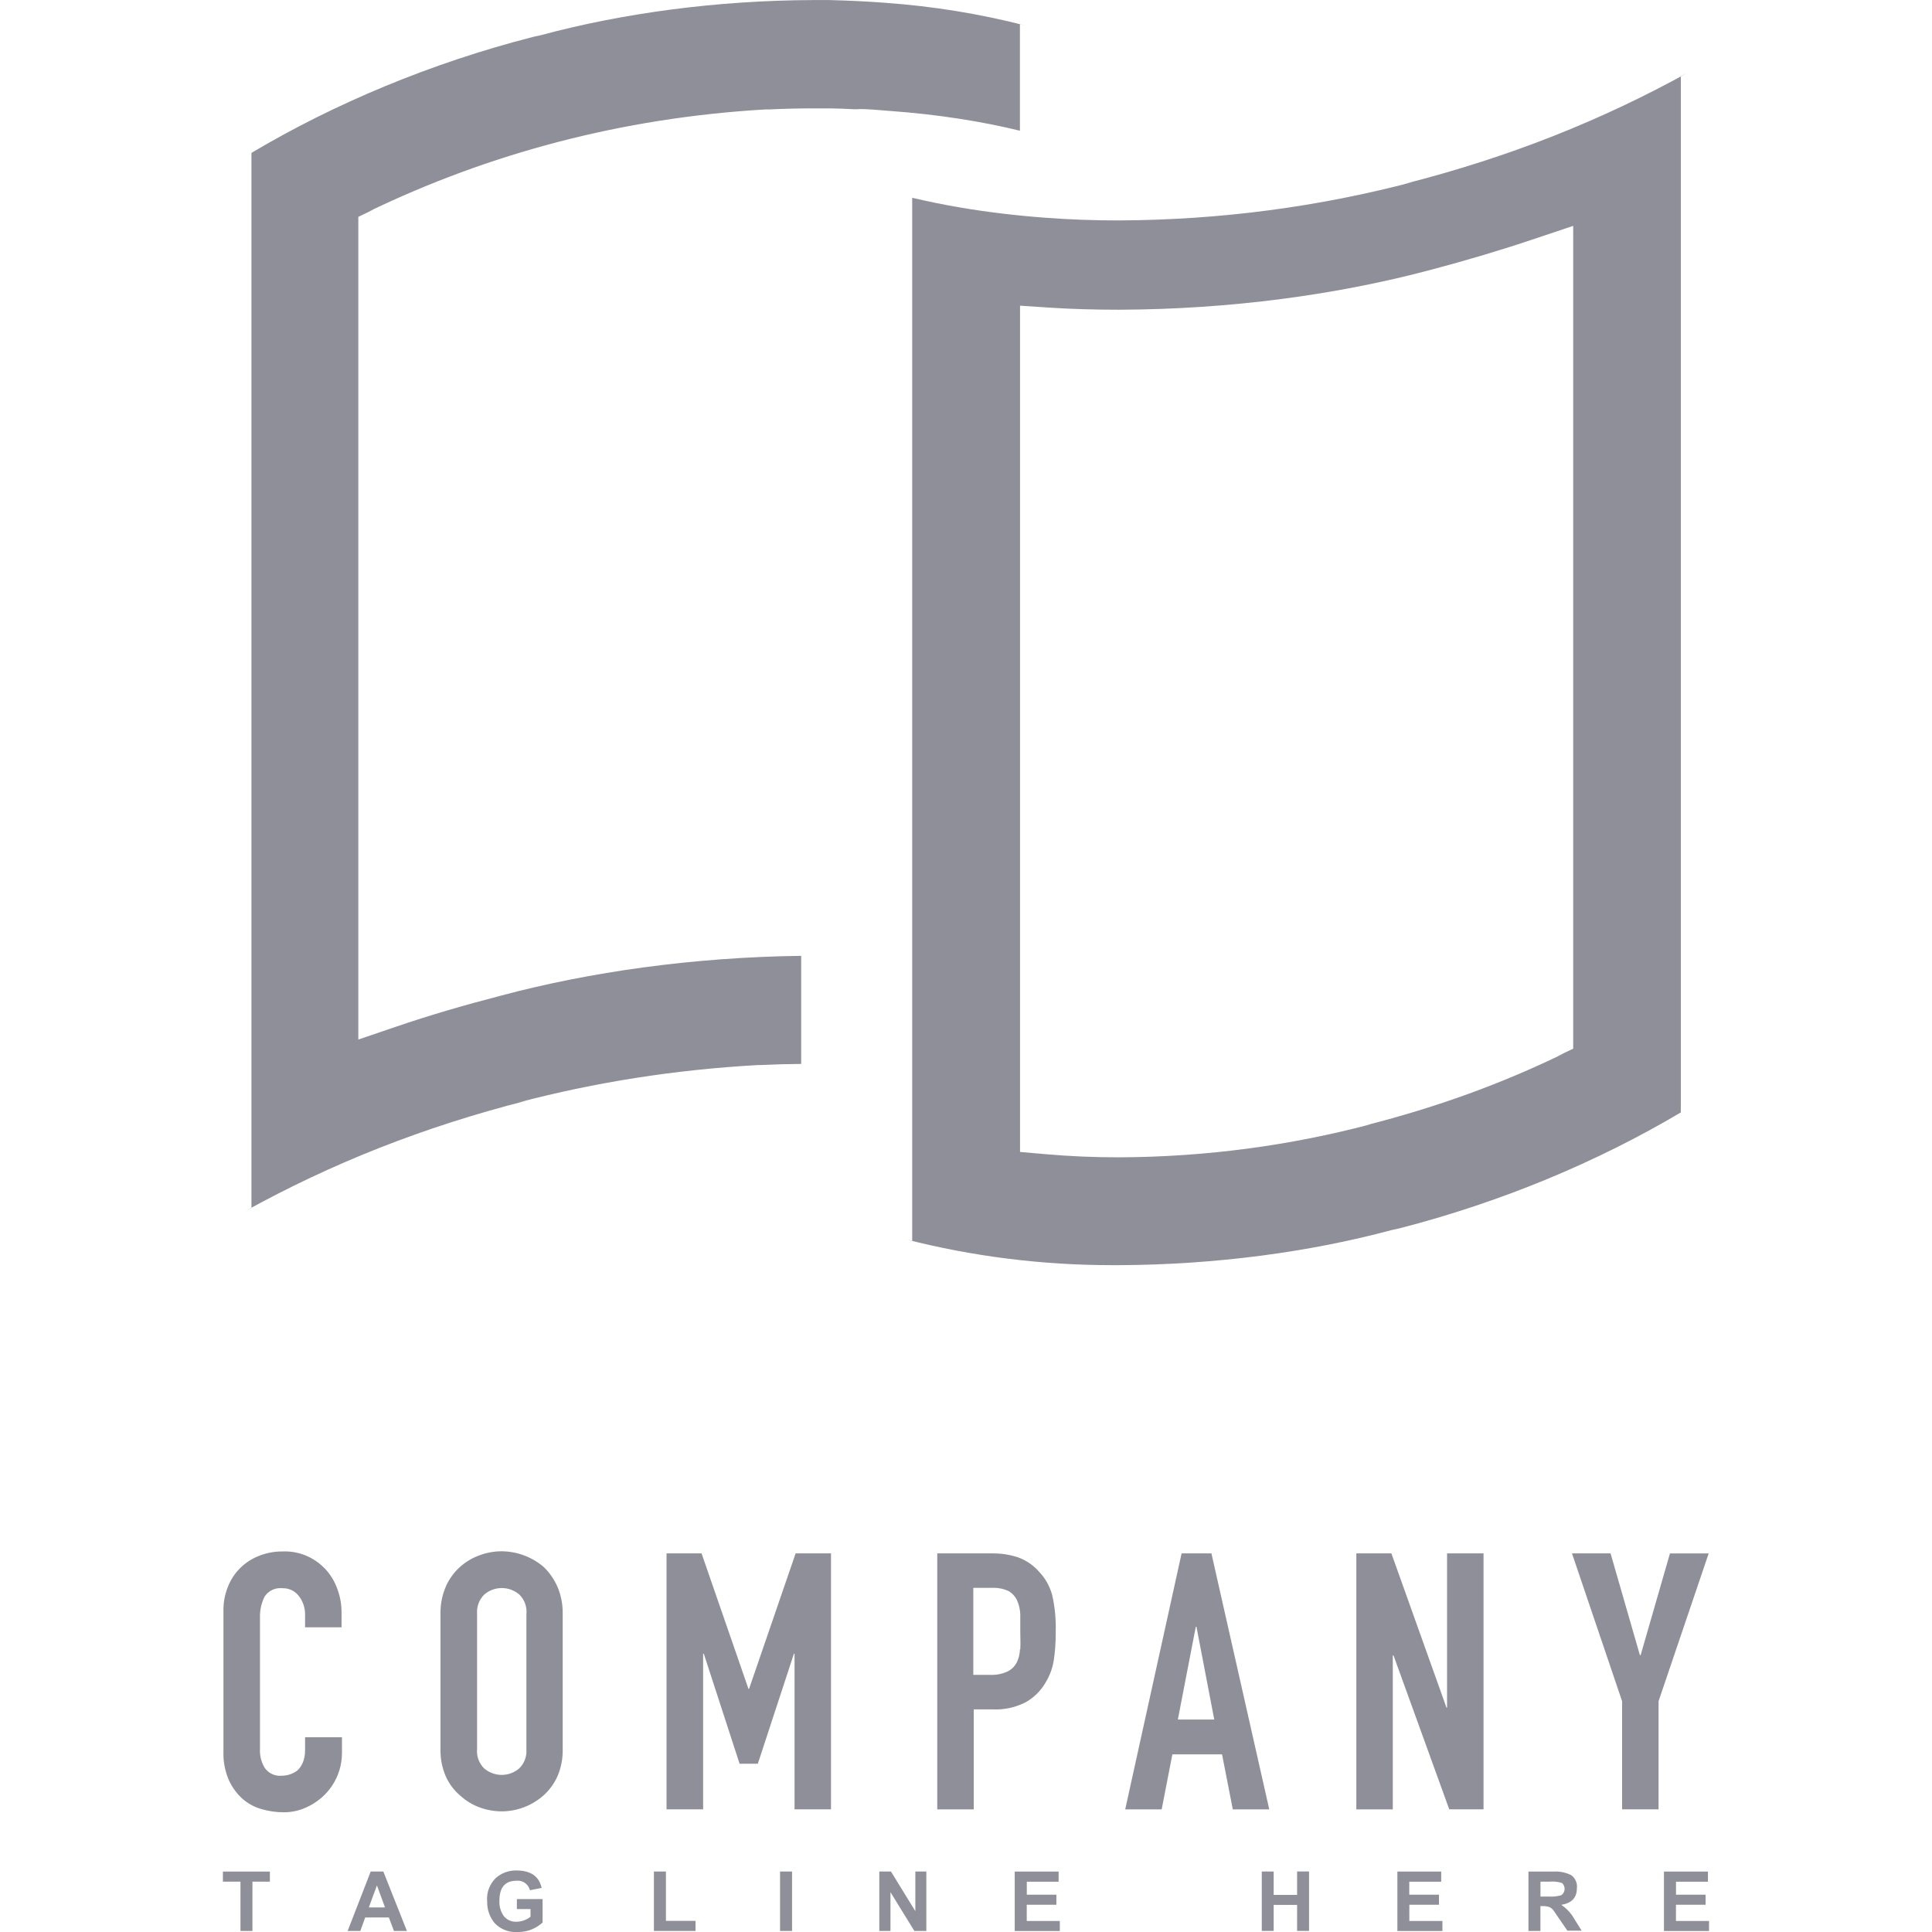
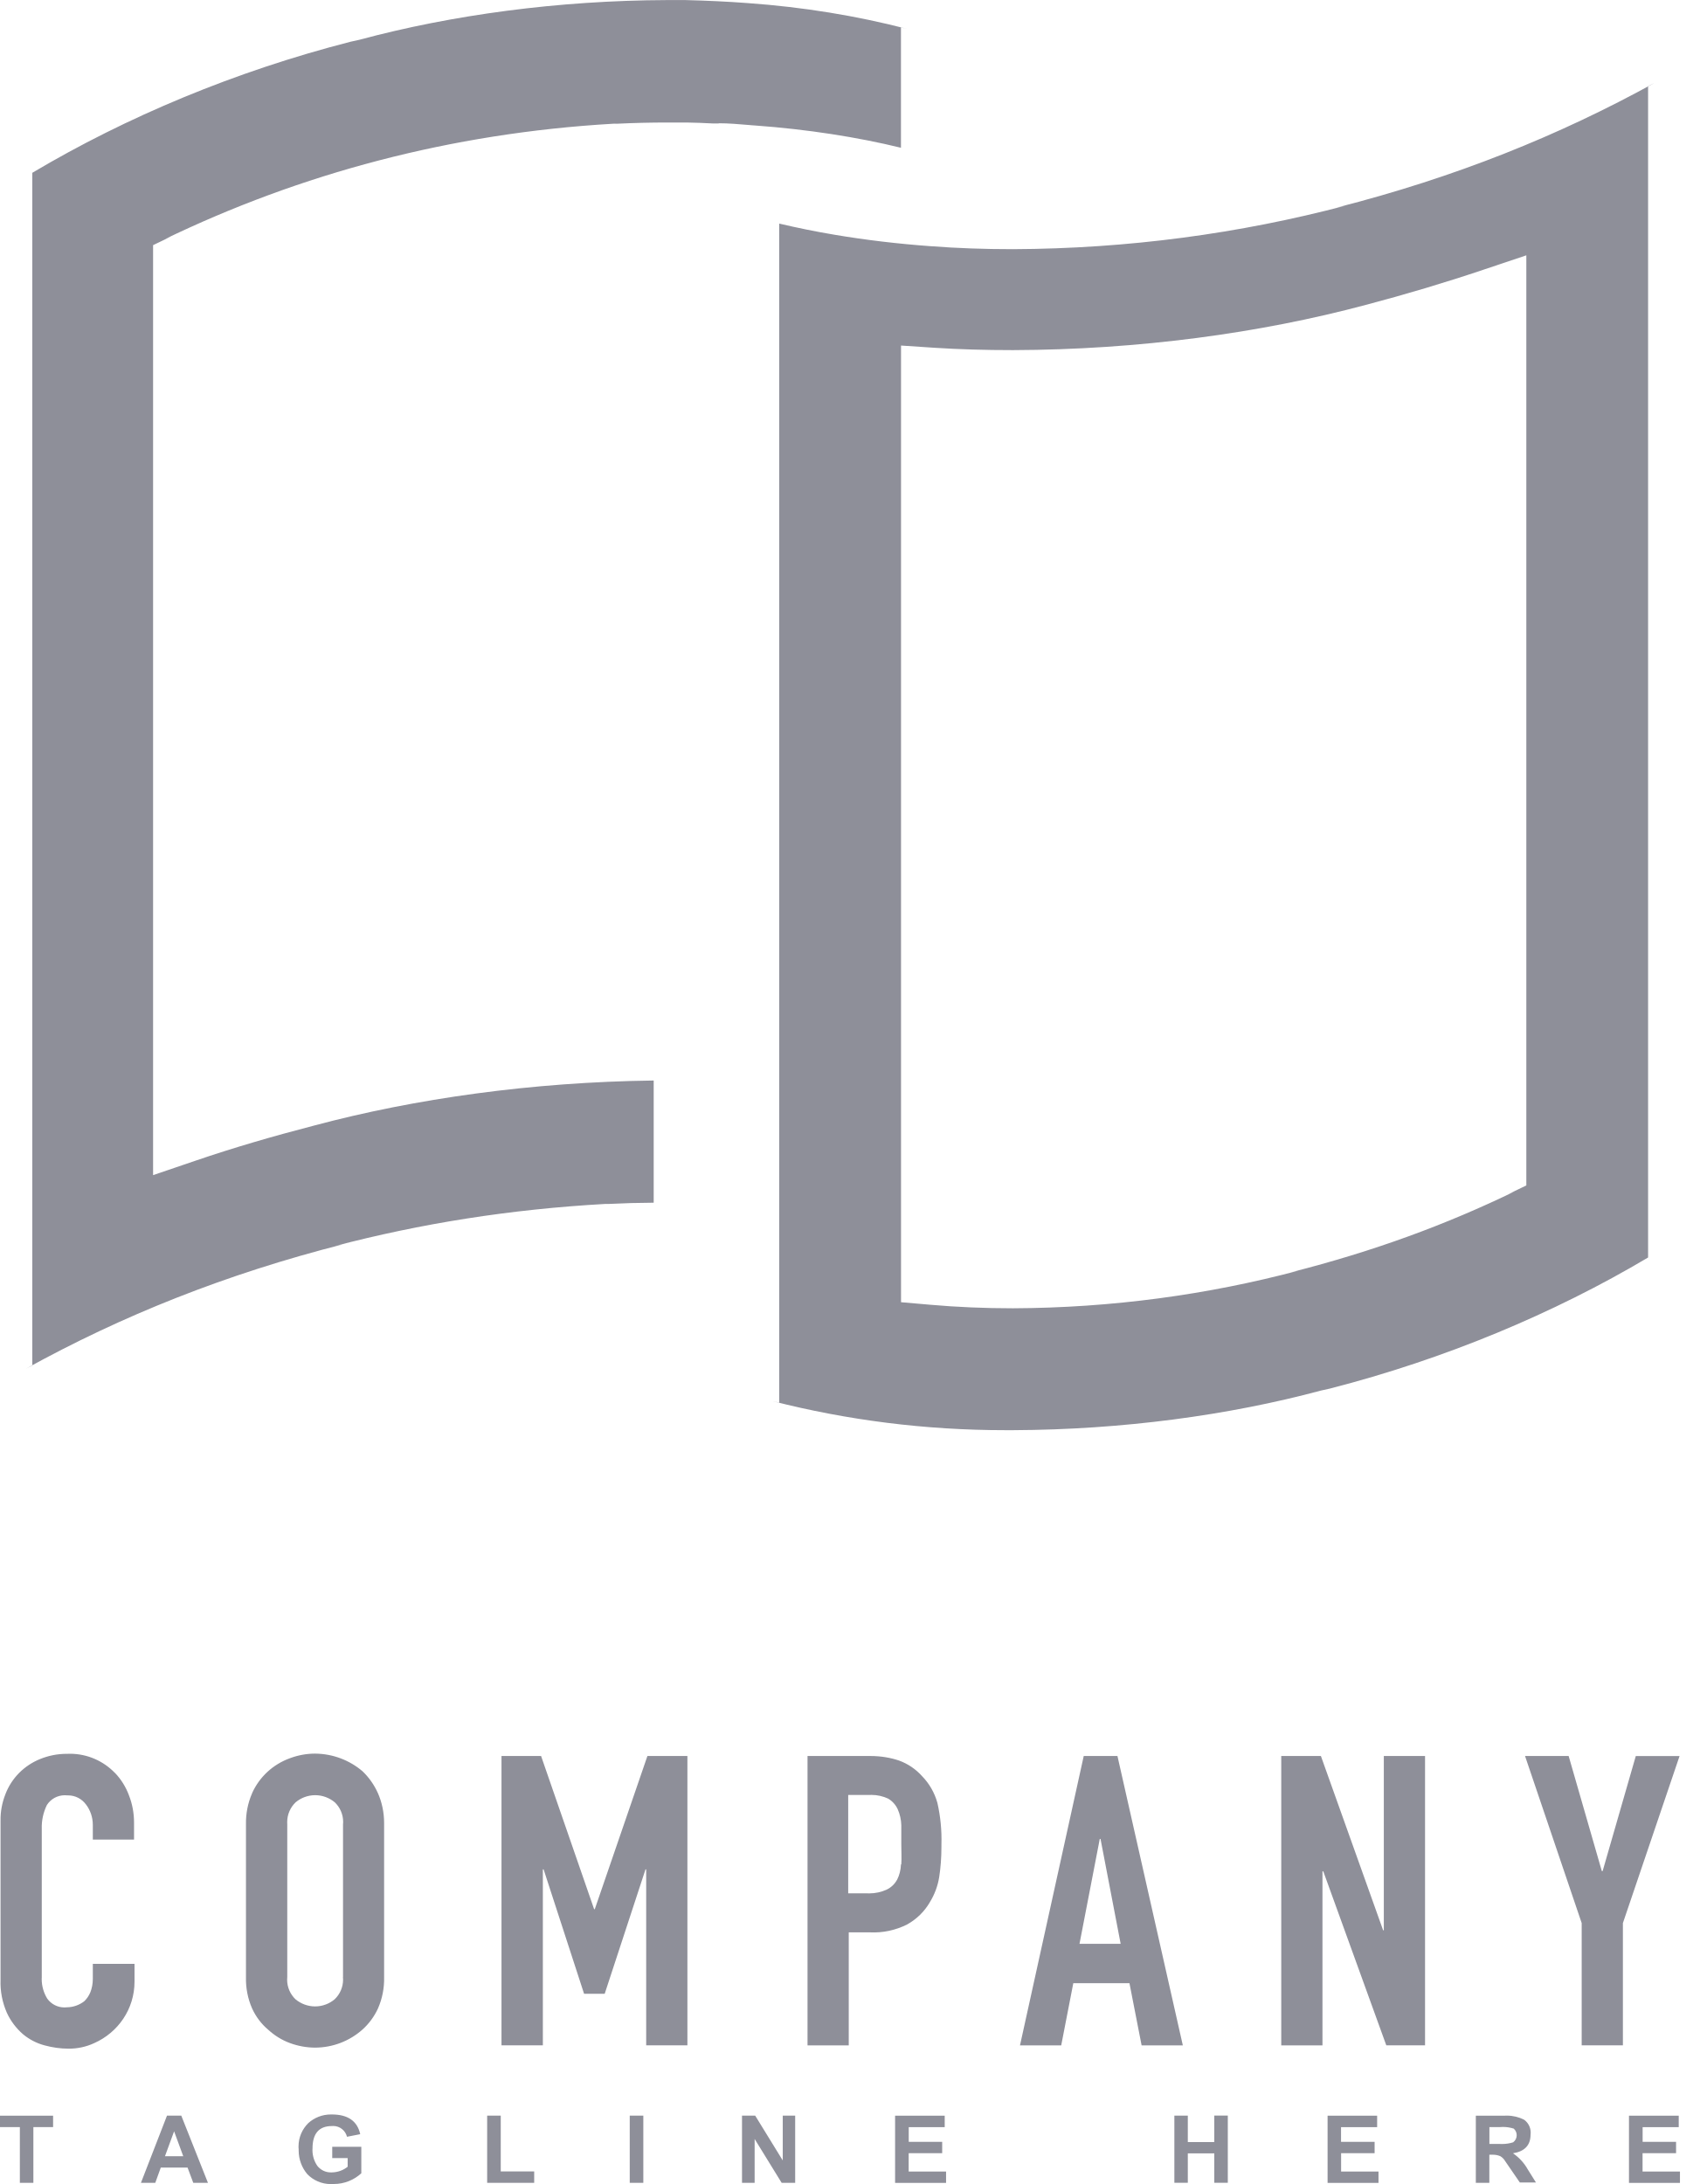
- <svg xmlns="http://www.w3.org/2000/svg" version="1.1" width="32" height="32" viewBox="0 0 32 32">
-   <path fill="#8e8f99" d="M14.224 1.806c0.142 0 0.294 0.013 0.446 0.026l0.044 0.004 0.045 0.003c0.762 0.055 1.506 0.172 2.134 0.326v-1.762l0.090 0.020c-0.742-0.191-1.51-0.319-2.339-0.378-0.288-0.022-0.595-0.036-0.91-0.044h-0.267c-1.603 0.006-3.157 0.218-4.51 0.582l-0.127 0.028c-1.69 0.433-3.285 1.101-4.665 1.921v17.475l-0.1 0.051c1.412-0.78 2.932-1.39 4.666-1.83l-0.139 0.031c1.262-0.331 2.572-0.541 3.971-0.619h0.052c0.217-0.011 0.433-0.017 0.655-0.018v-1.79l-0.014 0c-1.766 0.023-3.479 0.263-4.967 0.661-0.602 0.156-1.185 0.326-1.731 0.513l-0.623 0.212v-13.626l0.266-0.128-0.104 0.045c1.994-0.964 4.2-1.558 6.576-1.696l-0.001 0c0.010-0.001 0.019-0.001 0.029-0.001s0.020 0 0.028 0.001c0.247-0.012 0.497-0.018 0.741-0.018h0.28c0.129 0.003 0.258 0.006 0.388 0.014h0.084zM17.325 3.607c0.391 0.030 0.796 0.044 1.205 0.044 1.689-0.007 3.324-0.228 4.881-0.639l-0.135 0.030c1.734-0.442 3.252-1.052 4.665-1.831l-0.101 0.051v17.163c-1.379 0.819-2.975 1.487-4.664 1.921l-0.127 0.028c-1.353 0.363-2.908 0.574-4.511 0.581h-0.004c-0.033 0-0.072 0-0.111 0-1.177 0-2.319-0.147-3.409-0.425l0.095 0.021v-17.275c0.265 0.062 0.537 0.118 0.814 0.164 0.455 0.077 0.934 0.133 1.401 0.167zM26.060 3.74l-0.623 0.209c-0.572 0.193-1.151 0.365-1.731 0.518-1.551 0.415-3.332 0.657-5.169 0.663h-0.004c-0.406 0-0.78-0.011-1.141-0.034l-0.497-0.033v14.017l0.426 0.037c0.395 0.035 0.803 0.052 1.214 0.052 1.45-0.006 2.853-0.198 4.189-0.553l-0.116 0.026c1.221-0.31 2.281-0.702 3.285-1.189l-0.102 0.044 0.266-0.128v-13.63z" />
-   <path fill="#8e8f99" d="M5.377 25.977c-0.167-0.173-0.401-0.281-0.661-0.281-0.011 0-0.023 0-0.034 0.001l0.002-0c-0.004-0-0.009-0-0.014-0-0.139 0-0.272 0.028-0.393 0.078l0.007-0.003c-0.237 0.095-0.42 0.28-0.51 0.512l-0.002 0.006c-0.049 0.123-0.073 0.254-0.071 0.386v2.335c-0.006 0.164 0.026 0.328 0.092 0.479 0.055 0.12 0.135 0.226 0.234 0.313 0.093 0.078 0.202 0.135 0.32 0.166 0.114 0.031 0.231 0.048 0.349 0.048 0.13 0.001 0.258-0.026 0.377-0.081 0.351-0.156 0.591-0.5 0.591-0.901v-0.261h-0.611v0.208c0 0.004 0 0.009 0 0.014 0 0.070-0.013 0.136-0.037 0.198l0.001-0.004c-0.021 0.052-0.051 0.095-0.088 0.132l-0 0c-0.070 0.054-0.159 0.088-0.255 0.089h-0c-0.011 0.001-0.023 0.002-0.036 0.002-0.103 0-0.194-0.050-0.25-0.127l-0.001-0.001c-0.051-0.082-0.082-0.182-0.082-0.289 0-0.008 0-0.016 0.001-0.024l-0 0.001v-2.177c-0.004-0.121 0.022-0.24 0.075-0.349 0.056-0.087 0.153-0.143 0.262-0.143 0.013 0 0.025 0.001 0.038 0.002l-0.002-0c0.003-0 0.008-0 0.012-0 0.107 0 0.201 0.052 0.26 0.131l0.001 0.001c0.063 0.082 0.101 0.187 0.101 0.3 0 0.005-0 0.009-0 0.014v-0.001 0.202h0.604v-0.238c0-0.003 0-0.007 0-0.011 0-0.143-0.027-0.28-0.077-0.405l0.003 0.007c-0.048-0.128-0.117-0.237-0.205-0.329l0 0zM9.002 25.951c-0.186-0.158-0.429-0.255-0.694-0.257h-0c-0.124 0-0.248 0.023-0.364 0.066-0.252 0.090-0.451 0.276-0.557 0.511l-0.002 0.006c-0.062 0.142-0.092 0.297-0.089 0.452v2.239c-0.004 0.158 0.026 0.314 0.089 0.458 0.055 0.121 0.135 0.228 0.236 0.313 0.094 0.086 0.203 0.154 0.322 0.197 0.117 0.043 0.24 0.065 0.364 0.066 0.267-0.001 0.51-0.1 0.695-0.264l-0.001 0.001c0.097-0.087 0.176-0.194 0.23-0.313 0.063-0.144 0.093-0.301 0.089-0.458v-2.239c0-0.006 0-0.013 0-0.020 0-0.156-0.033-0.305-0.092-0.439l0.003 0.007c-0.057-0.128-0.135-0.237-0.23-0.327l-0-0zM8.718 28.969c0.001 0.010 0.002 0.023 0.002 0.035 0 0.114-0.047 0.216-0.123 0.289l-0 0c-0.077 0.065-0.178 0.105-0.287 0.105s-0.21-0.040-0.288-0.105l0.001 0.001c-0.076-0.073-0.123-0.175-0.123-0.289 0-0.012 0.001-0.025 0.002-0.037l-0 0.002v-2.239c-0.001-0.010-0.001-0.022-0.001-0.034 0-0.113 0.047-0.216 0.123-0.289l0-0c0.077-0.065 0.178-0.105 0.287-0.105s0.21 0.040 0.288 0.105l-0.001-0.001c0.076 0.073 0.123 0.175 0.123 0.289 0 0.012-0.001 0.025-0.002 0.037l0-0.002v2.24zM13.764 29.969v-4.24h-0.586l-0.771 2.244h-0.010l-0.777-2.244h-0.58v4.239h0.606v-2.578h0.011l0.593 1.823h0.302l0.598-1.823h0.010v2.578h0.606zM17.205 26.027c-0.093-0.105-0.211-0.185-0.342-0.232-0.124-0.042-0.267-0.066-0.416-0.066-0.008 0-0.016 0-0.024 0l0.001-0h-0.9v4.24h0.604v-1.656h0.311c0.189 0.009 0.376-0.031 0.545-0.116 0.139-0.078 0.251-0.188 0.329-0.32l0.002-0.004c0.070-0.113 0.117-0.238 0.138-0.369 0.021-0.133 0.033-0.287 0.033-0.444 0-0.013-0-0.027-0-0.040l0 0.002c0.006-0.203-0.014-0.407-0.059-0.606-0.043-0.153-0.12-0.284-0.223-0.39l0 0zM16.894 27.319c-0.003 0.081-0.023 0.157-0.057 0.224l0.001-0.003c-0.035 0.065-0.089 0.116-0.154 0.147l-0.002 0.001c-0.075 0.034-0.162 0.054-0.254 0.054-0.011 0-0.022-0-0.033-0.001l0.002 0h-0.276v-1.441h0.311c0.009-0 0.019-0.001 0.029-0.001 0.088 0 0.172 0.020 0.247 0.055l-0.004-0.002c0.062 0.036 0.111 0.090 0.141 0.154l0.001 0.002c0.033 0.074 0.051 0.155 0.053 0.236v0.282c0 0.098 0.006 0.201 0 0.291h-0.006zM20.066 25.729h-0.495l-0.934 4.24h0.604l0.177-0.911h0.823l0.178 0.911h0.604l-0.958-4.24zM19.509 28.481l0.297-1.537h0.011l0.295 1.537h-0.604zM23.969 28.283h-0.011l-0.912-2.554h-0.581v4.24h0.604v-2.55h0.012l0.923 2.549h0.568v-4.239h-0.604v2.554zM27.66 25.729l-0.486 1.686h-0.012l-0.486-1.686h-0.639l0.83 2.448v1.791h0.604v-1.791l0.83-2.447h-0.64zM3.692 31.166h0.291v0.817h0.198v-0.817h0.289v-0.167h-0.778v0.168zM6.14 30.998l-0.382 0.985h0.21l0.081-0.224h0.392l0.084 0.224h0.215l-0.391-0.985h-0.21zM6.109 31.593l0.134-0.365 0.134 0.365h-0.268zM8.559 31.62h0.228v0.127c-0.063 0.051-0.145 0.082-0.234 0.083h-0c-0.004 0-0.009 0-0.014 0-0.079 0-0.149-0.037-0.195-0.094l-0-0c-0.046-0.065-0.073-0.147-0.073-0.234 0-0.008 0-0.016 0.001-0.023l-0 0.001c0-0.219 0.095-0.329 0.283-0.329 0.006-0.001 0.014-0.001 0.021-0.001 0.097 0 0.178 0.067 0.201 0.157l0 0.001 0.194-0.038c-0.042-0.192-0.18-0.289-0.417-0.289-0.004-0-0.008-0-0.013-0-0.127 0-0.244 0.048-0.331 0.127l0-0c-0.088 0.087-0.143 0.208-0.143 0.342 0 0.013 0.001 0.026 0.002 0.038l-0-0.002c-0 0.007-0 0.015-0 0.023 0 0.132 0.048 0.254 0.127 0.347l-0.001-0.001c0.087 0.090 0.209 0.146 0.343 0.146 0.011 0 0.021-0 0.032-0.001l-0.001 0c0.005 0 0.010 0 0.016 0 0.155 0 0.296-0.060 0.402-0.157l-0 0v-0.388h-0.426v0.166zM11.030 30.998h-0.199v0.985h0.689v-0.167h-0.49v-0.817zM13.119 30.998h-0.199v0.985h0.199v-0.985zM15.161 31.655l-0.404-0.657h-0.193v0.985h0.185v-0.643l0.396 0.643h0.198v-0.985h-0.182v0.658zM17.007 31.549h0.49v-0.167h-0.49v-0.215h0.527v-0.168h-0.727v0.985h0.747v-0.167h-0.548v-0.266zM21.484 31.386h-0.388v-0.388h-0.197v0.984h0.197v-0.431h0.388v0.431h0.198v-0.985h-0.198v0.388zM23.342 31.549h0.492v-0.167h-0.492v-0.215h0.529v-0.168h-0.726v0.985h0.746v-0.167h-0.548v-0.266zM25.86 31.55c0.171-0.027 0.258-0.118 0.258-0.274 0.001-0.008 0.002-0.018 0.002-0.028 0-0.079-0.038-0.148-0.098-0.191l-0.001-0c-0.073-0.037-0.159-0.059-0.25-0.059-0.014 0-0.027 0-0.040 0.001l0.002-0h-0.417v0.984h0.198v-0.412h0.039c0.005-0 0.010-0 0.016-0 0.039 0 0.076 0.008 0.109 0.023l-0.002-0.001c0.029 0.018 0.053 0.042 0.070 0.072l0.215 0.313h0.236l-0.12-0.192c-0.054-0.096-0.128-0.175-0.215-0.235l-0.002-0.002zM25.661 31.413h-0.146v-0.247h0.156c0.012-0.001 0.027-0.002 0.042-0.002 0.057 0 0.111 0.009 0.163 0.026l-0.004-0.001c0.026 0.024 0.043 0.058 0.043 0.096 0 0.042-0.020 0.080-0.052 0.104l-0 0c-0.049 0.016-0.106 0.025-0.164 0.025-0.013 0-0.026-0-0.039-0.001l0.002 0zM27.76 31.549h0.49v-0.167h-0.49v-0.215h0.529v-0.168h-0.729v0.985h0.747v-0.167h-0.548v-0.266z" />
+ <svg xmlns="http://www.w3.org/2000/svg" version="1.1" width="25" height="32" viewBox="0 0 25 32">
+   <path fill="#8e8f99" d="M10.532 1.806c0.142 0 0.294 0.013 0.446 0.026l0.044 0.004 0.045 0.003c0.762 0.055 1.506 0.172 2.134 0.326v-1.762l0.090 0.020c-0.742-0.191-1.51-0.319-2.339-0.378-0.288-0.022-0.595-0.036-0.91-0.044h-0.267c-1.603 0.006-3.157 0.218-4.51 0.582l-0.127 0.028c-1.69 0.433-3.285 1.101-4.665 1.921v17.475l-0.1 0.051c1.412-0.78 2.932-1.39 4.666-1.83l-0.139 0.031c1.262-0.331 2.572-0.541 3.971-0.619h0.052c0.217-0.011 0.433-0.017 0.655-0.018v-1.79l-0.014 0c-1.766 0.023-3.479 0.263-4.967 0.661-0.602 0.156-1.185 0.326-1.731 0.513l-0.623 0.212v-13.626l0.266-0.128-0.104 0.045c1.994-0.964 4.2-1.558 6.576-1.696l-0.001 0c0.010-0.001 0.019-0.001 0.029-0.001s0.020 0 0.028 0.001c0.247-0.012 0.497-0.018 0.741-0.018h0.28c0.129 0.003 0.258 0.006 0.388 0.014h0.084zM13.633 3.607c0.391 0.030 0.796 0.044 1.205 0.044 1.689-0.007 3.324-0.228 4.881-0.639l-0.135 0.030c1.734-0.442 3.252-1.052 4.665-1.831l-0.101 0.051v17.163c-1.379 0.819-2.975 1.487-4.664 1.921l-0.127 0.028c-1.353 0.363-2.908 0.574-4.511 0.581h-0.004c-0.033 0-0.072 0-0.111 0-1.177 0-2.319-0.147-3.409-0.425l0.095 0.021v-17.275c0.265 0.062 0.537 0.118 0.814 0.164 0.455 0.077 0.934 0.133 1.401 0.167zM22.367 3.74l-0.623 0.209c-0.572 0.193-1.151 0.365-1.731 0.518-1.551 0.415-3.332 0.657-5.169 0.663h-0.004c-0.406 0-0.78-0.011-1.141-0.034l-0.497-0.033v14.017l0.426 0.037c0.395 0.035 0.803 0.052 1.214 0.052 1.45-0.006 2.853-0.198 4.189-0.553l-0.116 0.026c1.221-0.31 2.281-0.702 3.285-1.189l-0.102 0.044 0.266-0.128v-13.63z" />
+   <path fill="#8e8f99" d="M1.684 25.977c-0.167-0.173-0.401-0.281-0.661-0.281-0.011 0-0.023 0-0.034 0.001l0.002-0c-0.004-0-0.009-0-0.014-0-0.139 0-0.272 0.028-0.393 0.078l0.007-0.003c-0.237 0.095-0.42 0.28-0.51 0.512l-0.002 0.006c-0.049 0.123-0.073 0.254-0.071 0.386v2.335c-0.006 0.164 0.026 0.328 0.092 0.479 0.055 0.12 0.135 0.226 0.234 0.313 0.093 0.078 0.202 0.135 0.32 0.166 0.114 0.031 0.231 0.048 0.349 0.048 0.13 0.001 0.258-0.026 0.377-0.081 0.351-0.156 0.591-0.5 0.591-0.901v-0.261h-0.611v0.208c0 0.004 0 0.009 0 0.014 0 0.070-0.013 0.136-0.037 0.198l0.001-0.004c-0.021 0.052-0.051 0.095-0.089 0.132l-0 0c-0.070 0.054-0.159 0.088-0.255 0.089h-0c-0.011 0.001-0.023 0.002-0.036 0.002-0.103 0-0.194-0.050-0.25-0.127l-0.001-0.001c-0.051-0.082-0.082-0.182-0.082-0.289 0-0.008 0-0.016 0.001-0.024l-0 0.001v-2.177c-0.004-0.121 0.022-0.24 0.075-0.349 0.056-0.087 0.153-0.143 0.262-0.143 0.013 0 0.025 0.001 0.038 0.002l-0.001-0c0.003-0 0.007-0 0.012-0 0.107 0 0.201 0.052 0.26 0.131l0.001 0.001c0.063 0.082 0.101 0.187 0.101 0.3 0 0.005-0 0.009-0 0.014v-0.001 0.202h0.604v-0.238c0-0.003 0-0.007 0-0.011 0-0.143-0.027-0.28-0.077-0.405l0.003 0.007c-0.048-0.128-0.117-0.237-0.205-0.329l0 0zM5.31 25.951c-0.186-0.158-0.429-0.255-0.694-0.257h-0c-0.124 0-0.248 0.023-0.364 0.066-0.252 0.090-0.451 0.276-0.557 0.511l-0.002 0.006c-0.062 0.142-0.092 0.297-0.089 0.452v2.239c-0.004 0.158 0.026 0.314 0.089 0.458 0.055 0.121 0.135 0.228 0.236 0.313 0.094 0.086 0.203 0.154 0.322 0.197 0.117 0.043 0.24 0.065 0.364 0.066 0.267-0.001 0.51-0.1 0.695-0.264l-0.001 0.001c0.097-0.087 0.176-0.194 0.23-0.313 0.063-0.144 0.093-0.301 0.089-0.458v-2.239c0-0.006 0-0.013 0-0.020 0-0.156-0.033-0.305-0.092-0.439l0.003 0.007c-0.057-0.128-0.135-0.237-0.23-0.327l-0-0zM5.025 28.969c0.001 0.010 0.002 0.023 0.002 0.035 0 0.114-0.047 0.216-0.123 0.289l-0 0c-0.077 0.065-0.178 0.105-0.287 0.105s-0.21-0.040-0.288-0.105l0.001 0.001c-0.076-0.073-0.123-0.175-0.123-0.289 0-0.012 0.001-0.025 0.002-0.037l-0 0.002v-2.239c-0.001-0.010-0.001-0.022-0.001-0.034 0-0.113 0.047-0.216 0.123-0.289l0-0c0.077-0.065 0.178-0.105 0.287-0.105s0.21 0.040 0.288 0.105l-0.001-0.001c0.076 0.073 0.123 0.175 0.123 0.289 0 0.012-0.001 0.025-0.002 0.037l0-0.002v2.24zM10.072 29.969v-4.24h-0.586l-0.771 2.244h-0.010l-0.777-2.244h-0.58v4.239h0.606v-2.578h0.011l0.593 1.823h0.302l0.598-1.823h0.010v2.578h0.606zM13.513 26.027c-0.093-0.105-0.211-0.185-0.342-0.232-0.124-0.042-0.267-0.066-0.416-0.066-0.008 0-0.016 0-0.024 0l0.001-0h-0.9v4.24h0.604v-1.656h0.311c0.189 0.009 0.376-0.031 0.545-0.116 0.139-0.078 0.251-0.188 0.329-0.32l0.002-0.004c0.070-0.113 0.117-0.238 0.138-0.369 0.021-0.133 0.033-0.287 0.033-0.444 0-0.013-0-0.027-0-0.040l0 0.002c0.006-0.203-0.014-0.407-0.059-0.606-0.043-0.153-0.12-0.284-0.223-0.39l0 0zM13.201 27.319c-0.003 0.081-0.023 0.157-0.057 0.224l0.001-0.003c-0.035 0.065-0.089 0.116-0.154 0.147l-0.002 0.001c-0.075 0.034-0.162 0.054-0.254 0.054-0.011 0-0.022-0-0.033-0.001l0.002 0h-0.276v-1.441h0.311c0.009-0 0.019-0.001 0.029-0.001 0.088 0 0.172 0.020 0.247 0.055l-0.004-0.002c0.062 0.036 0.111 0.090 0.141 0.154l0.001 0.002c0.033 0.074 0.051 0.155 0.053 0.236v0.282c0 0.098 0.006 0.201 0 0.291h-0.006zM16.374 25.729h-0.495l-0.934 4.24h0.604l0.177-0.911h0.823l0.178 0.911h0.604l-0.958-4.24zM15.817 28.481l0.297-1.537h0.011l0.295 1.537h-0.604zM20.277 28.283h-0.011l-0.912-2.554h-0.581v4.24h0.604v-2.55h0.012l0.923 2.549h0.568v-4.239h-0.604v2.554zM23.968 25.729l-0.486 1.686h-0.012l-0.486-1.686h-0.639l0.83 2.448v1.791h0.604v-1.791l0.83-2.447h-0.64zM0 31.166h0.291v0.817h0.198v-0.817h0.289v-0.167h-0.778v0.168zM2.447 30.998l-0.382 0.985h0.21l0.081-0.224h0.392l0.084 0.224h0.215l-0.391-0.985h-0.21zM2.417 31.593l0.134-0.365 0.134 0.365h-0.268zM4.866 31.62h0.228v0.127c-0.063 0.051-0.145 0.082-0.234 0.083h-0c-0.004 0-0.009 0-0.014 0-0.079 0-0.149-0.037-0.195-0.094l-0-0c-0.046-0.065-0.073-0.147-0.073-0.234 0-0.008 0-0.016 0.001-0.023l-0 0.001c0-0.219 0.095-0.329 0.283-0.329 0.006-0.001 0.014-0.001 0.021-0.001 0.097 0 0.178 0.067 0.201 0.157l0 0.001 0.194-0.038c-0.042-0.192-0.18-0.289-0.417-0.289-0.004-0-0.008-0-0.013-0-0.127 0-0.244 0.048-0.331 0.127l0-0c-0.088 0.087-0.143 0.208-0.143 0.342 0 0.013 0 0.026 0.002 0.038l-0-0.002c-0 0.007-0 0.015-0 0.023 0 0.132 0.048 0.254 0.127 0.347l-0.001-0.001c0.087 0.090 0.209 0.146 0.343 0.146 0.011 0 0.021-0 0.032-0.001l-0.001 0c0.005 0 0.010 0 0.016 0 0.155 0 0.296-0.060 0.402-0.157l-0 0v-0.388h-0.426v0.166zM7.337 30.998h-0.199v0.985h0.689v-0.167h-0.49v-0.817zM9.426 30.998h-0.199v0.985h0.199v-0.985zM11.469 31.655l-0.404-0.657h-0.193v0.985h0.185v-0.643l0.396 0.643h0.198v-0.985h-0.182v0.658zM13.315 31.549h0.49v-0.167h-0.49v-0.215h0.527v-0.168h-0.727v0.985h0.747v-0.167h-0.548v-0.266zM17.792 31.386h-0.388v-0.388h-0.197v0.984h0.197v-0.431h0.388v0.431h0.198v-0.985h-0.198v0.388zM19.649 31.549h0.492v-0.167h-0.492v-0.215h0.529v-0.168h-0.726v0.985h0.746v-0.167h-0.548v-0.266zM22.168 31.55c0.171-0.027 0.258-0.118 0.258-0.274 0.001-0.008 0.002-0.018 0.002-0.028 0-0.079-0.038-0.148-0.098-0.191l-0.001-0c-0.073-0.037-0.159-0.059-0.25-0.059-0.014 0-0.027 0-0.040 0.001l0.002-0h-0.417v0.984h0.198v-0.412h0.039c0.005-0 0.010-0 0.016-0 0.039 0 0.076 0.008 0.109 0.023l-0.002-0.001c0.029 0.018 0.053 0.042 0.070 0.072l0.215 0.313h0.236l-0.12-0.192c-0.054-0.096-0.128-0.175-0.215-0.235l-0.002-0.002zM21.969 31.413h-0.146v-0.247h0.156c0.012-0.001 0.027-0.002 0.042-0.002 0.057 0 0.111 0.009 0.163 0.026l-0.004-0.001c0.026 0.024 0.043 0.058 0.043 0.096 0 0.042-0.020 0.080-0.052 0.104l-0 0c-0.049 0.016-0.106 0.025-0.164 0.025-0.013 0-0.026-0-0.039-0.001l0.002 0zM24.068 31.549h0.49v-0.167h-0.49v-0.215h0.529v-0.168h-0.729v0.985h0.747v-0.167h-0.548v-0.266z" />
</svg>
